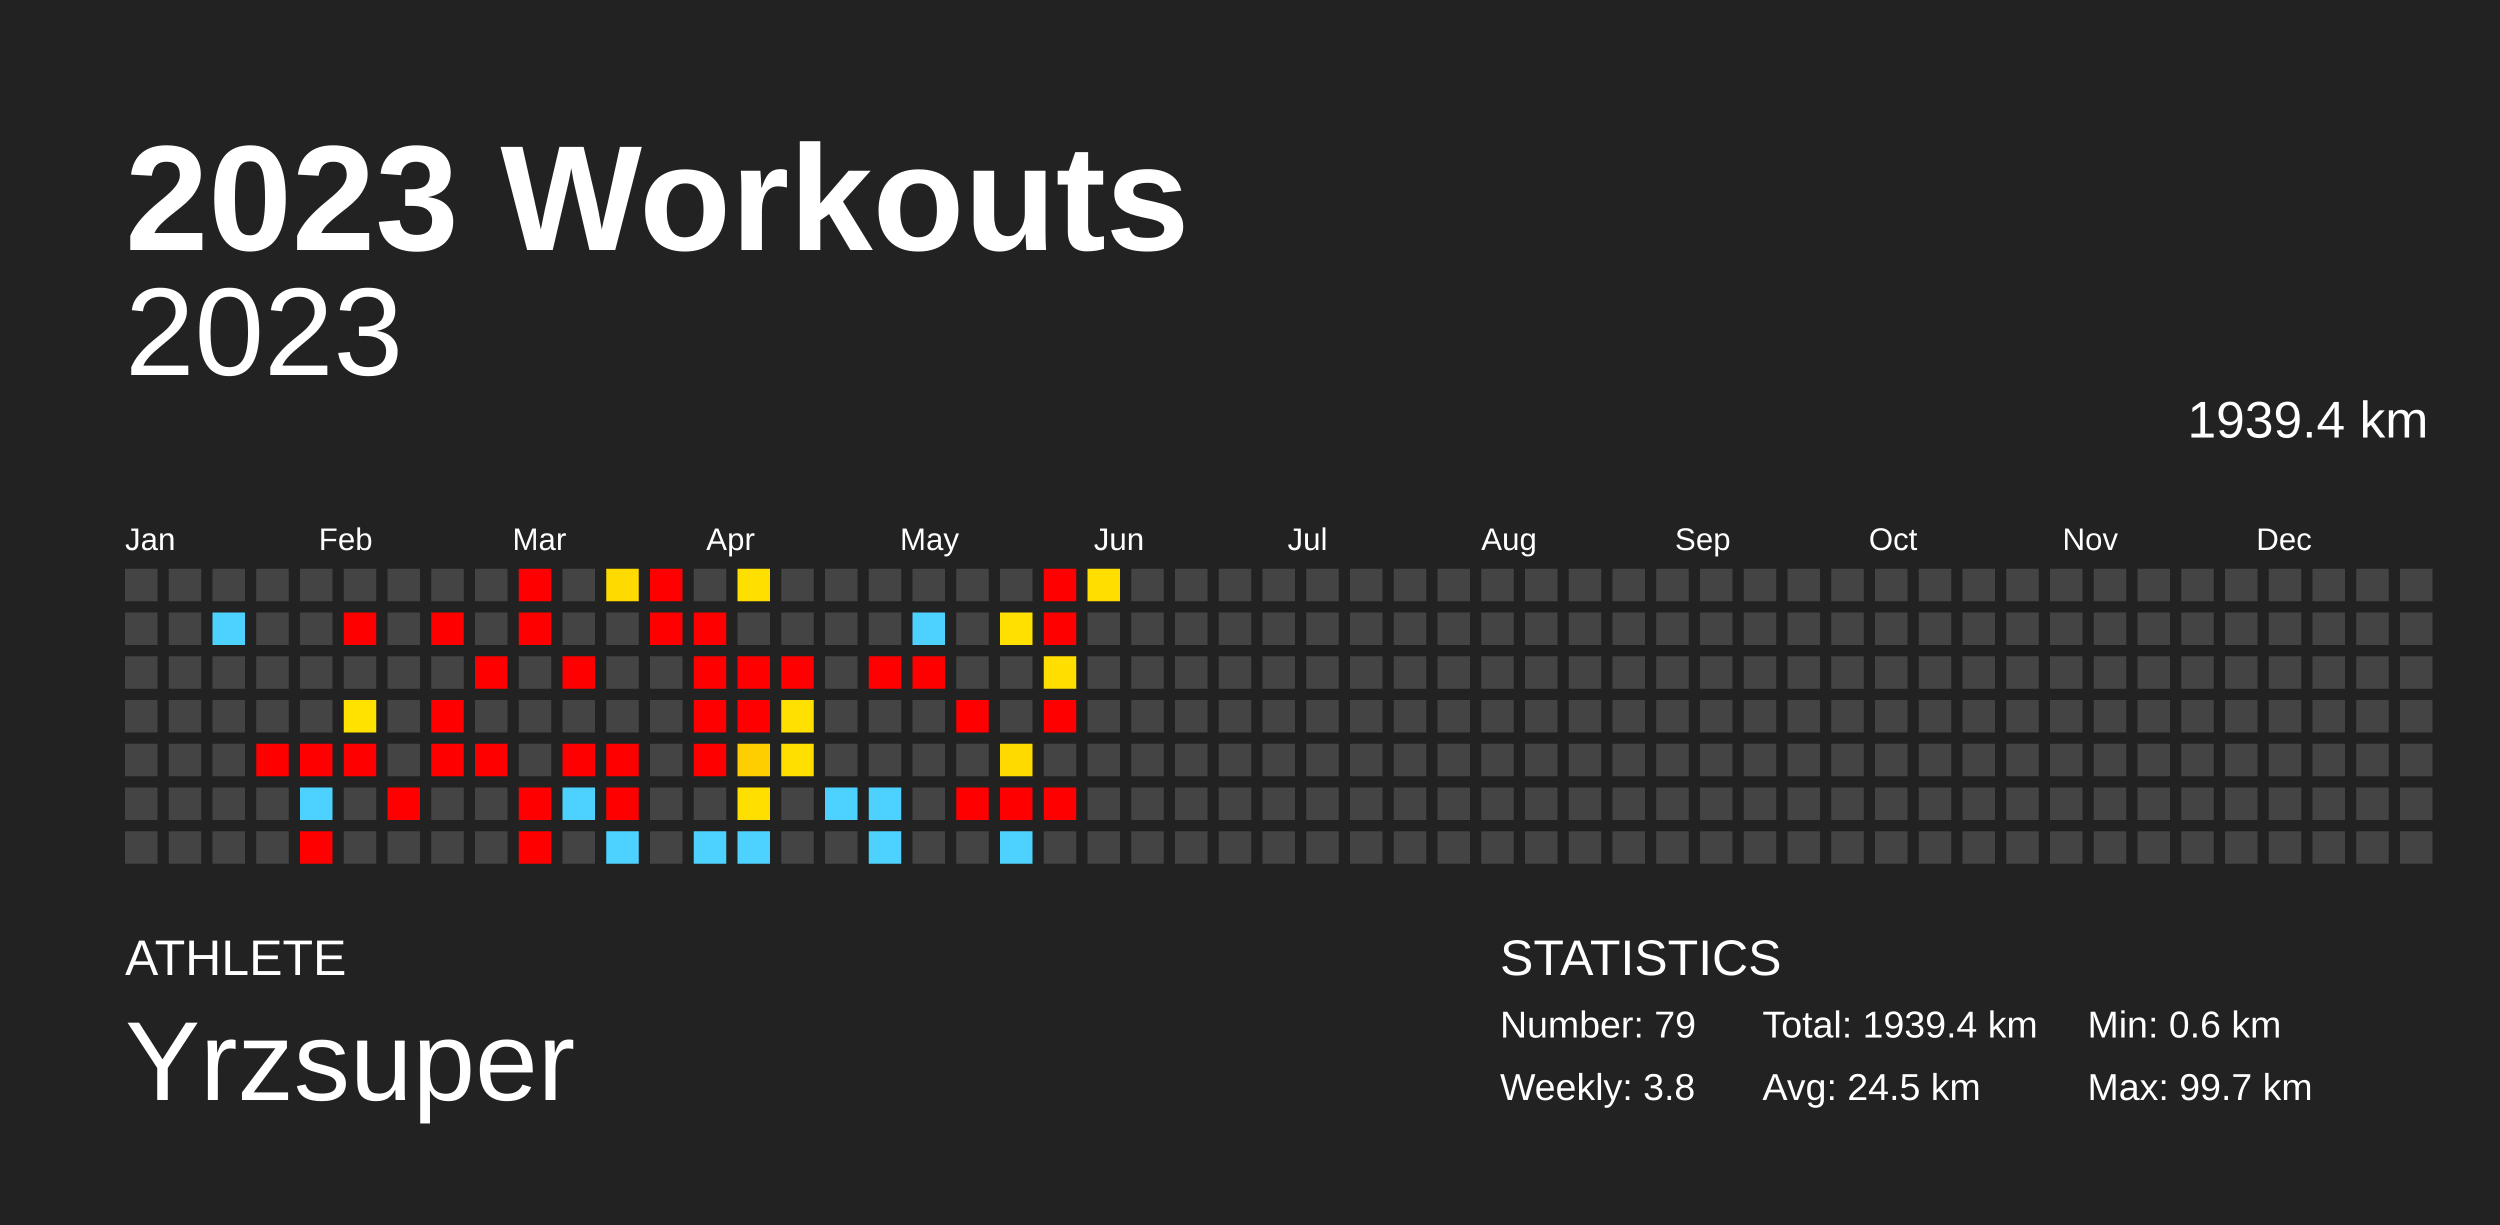
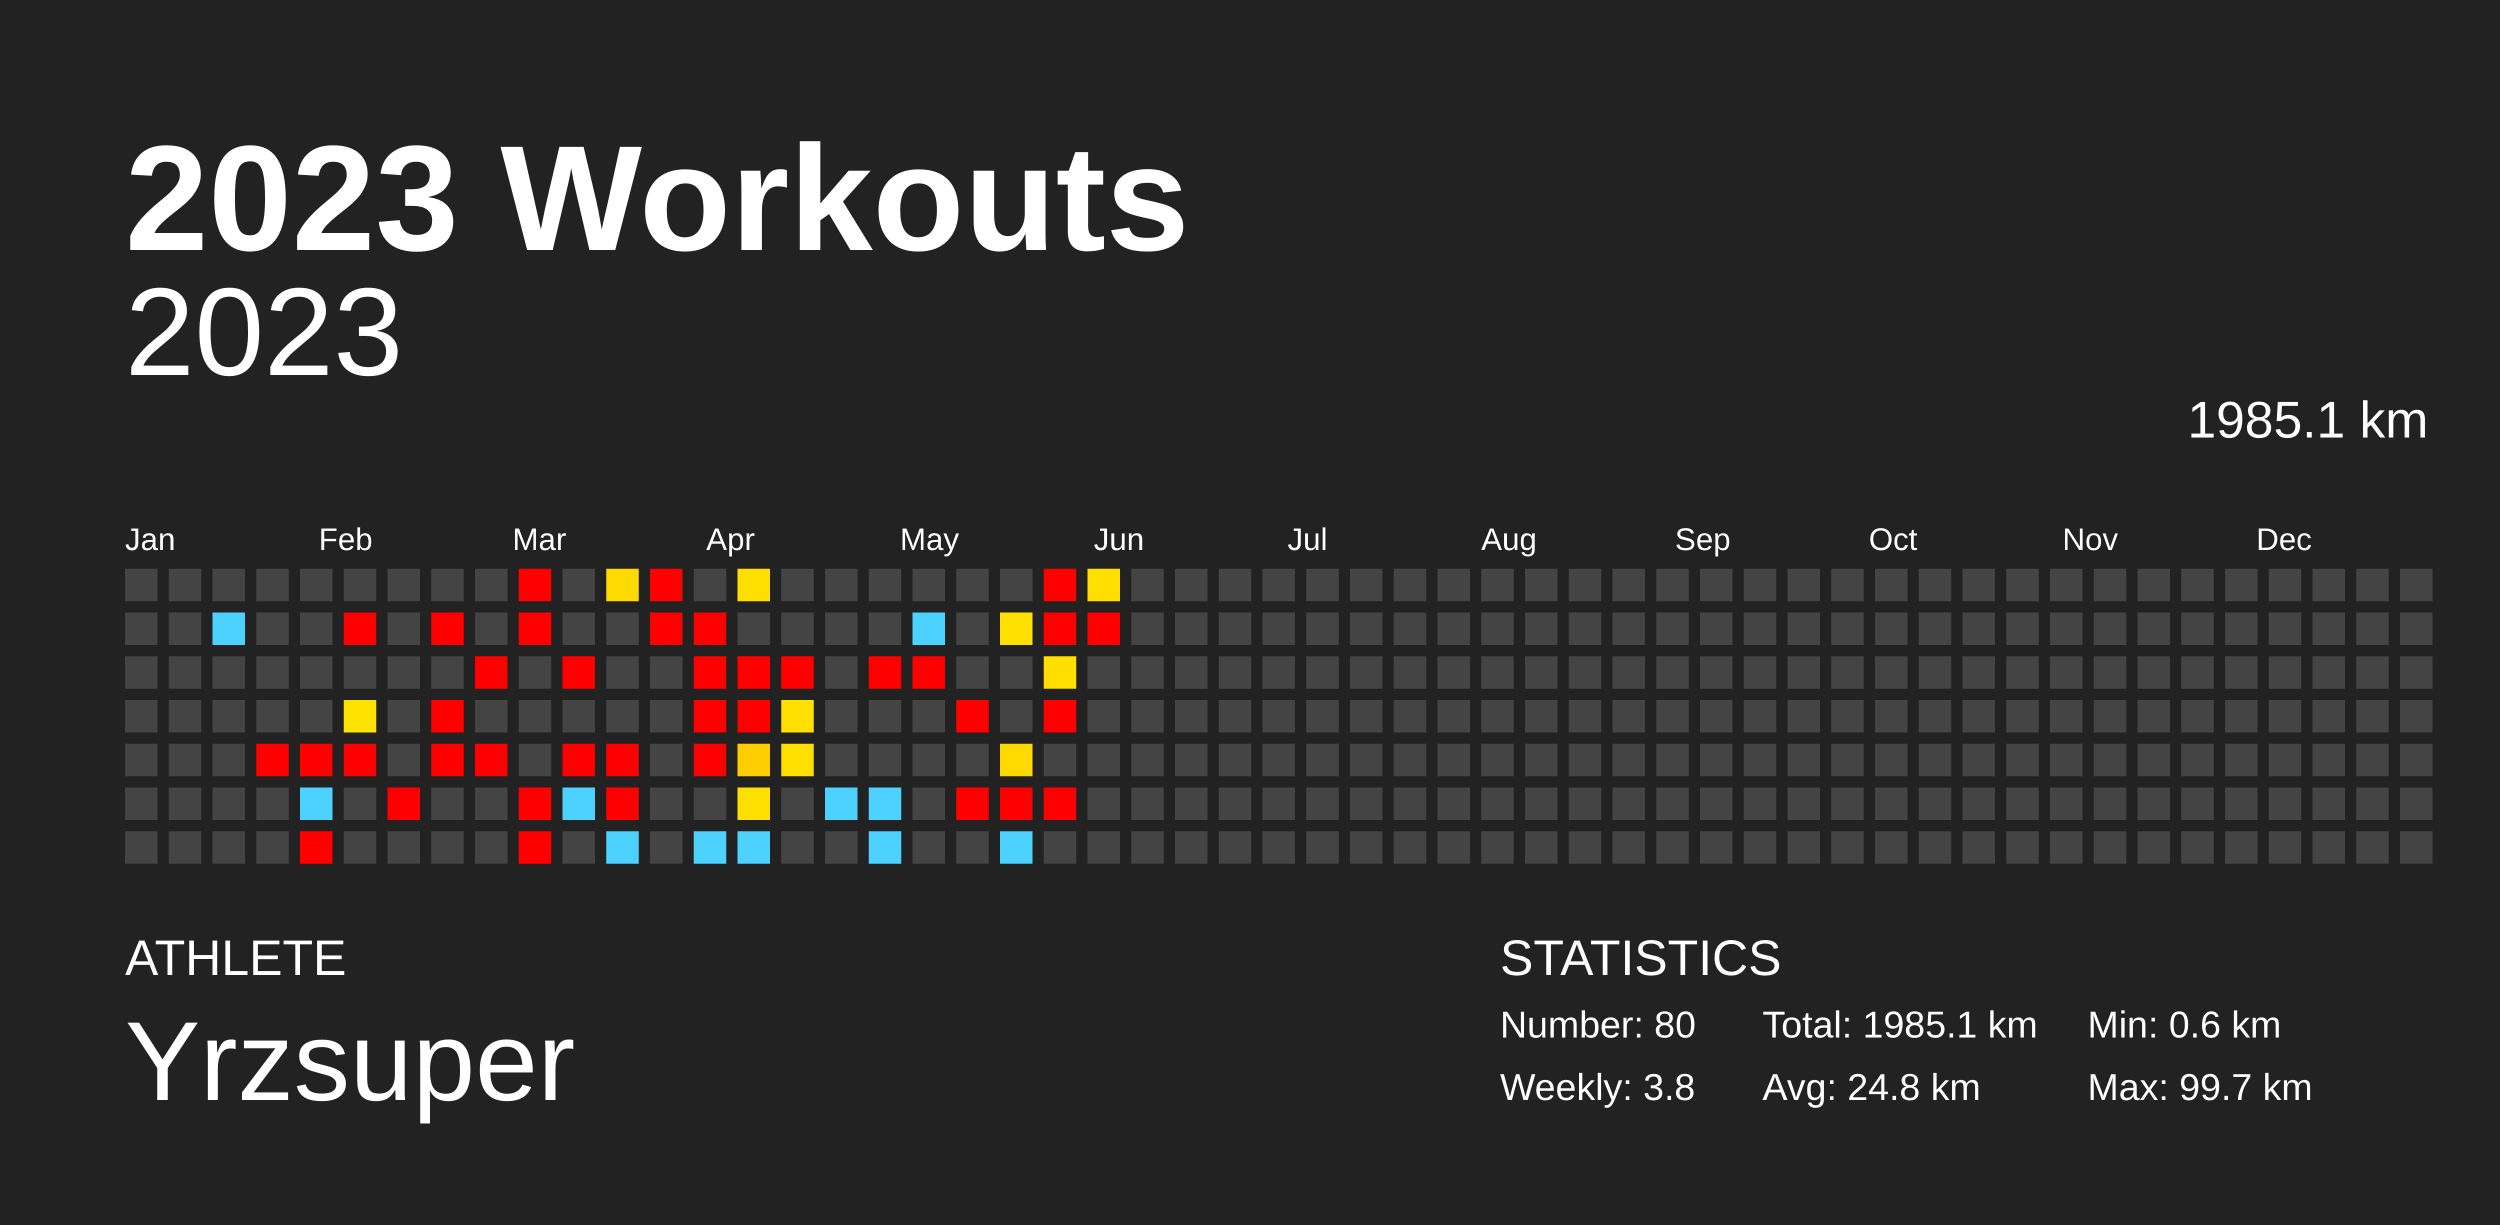
<svg xmlns="http://www.w3.org/2000/svg" baseProfile="full" height="98mm" version="1.1" viewBox="0,0,200,98" width="200mm">
  <defs />
  <rect fill="#222222" height="98" width="200" x="0" y="0" />
  <text fill="#FFFFFF" style="font-size:12px; font-family:Arial; font-weight:bold;" x="10" y="20">2023 Workouts</text>
  <text fill="#FFFFFF" style="font-size:4px; font-family:Arial" x="10" y="78">ATHLETE</text>
  <text fill="#FFFFFF" style="font-size:9px; font-family:Arial" x="10" y="88">Yrzsuper</text>
  <text fill="#FFFFFF" style="font-size:4px; font-family:Arial" x="120" y="78">STATISTICS</text>
-   <text fill="#FFFFFF" style="font-size:3px; font-family:Arial" x="120" y="83">Number: 79</text>
+   <text fill="#FFFFFF" style="font-size:3px; font-family:Arial" x="120" y="83">Number: 80</text>
  <text fill="#FFFFFF" style="font-size:3px; font-family:Arial" x="120" y="88">Weekly: 3.8</text>
-   <text fill="#FFFFFF" style="font-size:3px; font-family:Arial" x="141" y="83">Total: 1939.4 km</text>
-   <text fill="#FFFFFF" style="font-size:3px; font-family:Arial" x="141" y="88">Avg: 24.5 km</text>
+   <text fill="#FFFFFF" style="font-size:3px; font-family:Arial" x="141" y="83">Total: 1985.1 km</text>
+   <text fill="#FFFFFF" style="font-size:3px; font-family:Arial" x="141" y="88">Avg: 24.8 km</text>
  <text fill="#FFFFFF" style="font-size:3px; font-family:Arial" x="167" y="83">Min: 0.6 km</text>
  <text fill="#FFFFFF" style="font-size:3px; font-family:Arial" x="167" y="88">Max: 99.7 km</text>
  <text alignment-baseline="hanging" fill="#FFFFFF" style="font-size:10.0px; font-family:Arial;" x="10" y="30">2023</text>
-   <text alignment-baseline="hanging" fill="#FFFFFF" style="font-size:4.125px; font-family:Arial;" x="175" y="35">1939.4 km</text>
+   <text alignment-baseline="hanging" fill="#FFFFFF" style="font-size:4.125px; font-family:Arial;" x="175" y="35">1985.1 km</text>
  <text fill="#FFFFFF" style="font-size:2.5px; font-family:Arial" x="10.0" y="44">Jan</text>
  <text fill="#FFFFFF" style="font-size:2.5px; font-family:Arial" x="25.5" y="44">Feb</text>
  <text fill="#FFFFFF" style="font-size:2.5px; font-family:Arial" x="41.0" y="44">Mar</text>
  <text fill="#FFFFFF" style="font-size:2.5px; font-family:Arial" x="56.5" y="44">Apr</text>
  <text fill="#FFFFFF" style="font-size:2.5px; font-family:Arial" x="72.0" y="44">May</text>
  <text fill="#FFFFFF" style="font-size:2.5px; font-family:Arial" x="87.5" y="44">Jun</text>
  <text fill="#FFFFFF" style="font-size:2.5px; font-family:Arial" x="103.0" y="44">Jul</text>
  <text fill="#FFFFFF" style="font-size:2.5px; font-family:Arial" x="118.5" y="44">Aug</text>
  <text fill="#FFFFFF" style="font-size:2.5px; font-family:Arial" x="134.0" y="44">Sep</text>
  <text fill="#FFFFFF" style="font-size:2.5px; font-family:Arial" x="149.5" y="44">Oct</text>
  <text fill="#FFFFFF" style="font-size:2.5px; font-family:Arial" x="165.0" y="44">Nov</text>
  <text fill="#FFFFFF" style="font-size:2.5px; font-family:Arial" x="180.5" y="44">Dec</text>
  <rect fill="#444444" height="2.6" width="2.6" x="10.0" y="45.5" />
  <rect fill="#444444" height="2.6" width="2.6" x="10.0" y="49.0" />
  <rect fill="#444444" height="2.6" width="2.6" x="10.0" y="52.5" />
  <rect fill="#444444" height="2.6" width="2.6" x="10.0" y="56.0" />
  <rect fill="#444444" height="2.6" width="2.6" x="10.0" y="59.5" />
  <rect fill="#444444" height="2.6" width="2.6" x="10.0" y="63.0" />
  <rect fill="#444444" height="2.6" width="2.6" x="10.0" y="66.5" />
  <rect fill="#444444" height="2.6" width="2.6" x="13.5" y="45.5" />
  <rect fill="#444444" height="2.6" width="2.6" x="13.5" y="49.0" />
  <rect fill="#444444" height="2.6" width="2.6" x="13.5" y="52.5" />
  <rect fill="#444444" height="2.6" width="2.6" x="13.5" y="56.0" />
  <rect fill="#444444" height="2.6" width="2.6" x="13.5" y="59.5" />
  <rect fill="#444444" height="2.6" width="2.6" x="13.5" y="63.0" />
  <rect fill="#444444" height="2.6" width="2.6" x="13.5" y="66.5" />
  <rect fill="#444444" height="2.6" width="2.6" x="17.0" y="45.5" />
  <rect fill="#4dd2ff" height="2.6" width="2.6" x="17.0" y="49.0" />
  <rect fill="#444444" height="2.6" width="2.6" x="17.0" y="52.5" />
  <rect fill="#444444" height="2.6" width="2.6" x="17.0" y="56.0" />
  <rect fill="#444444" height="2.6" width="2.6" x="17.0" y="59.5" />
  <rect fill="#444444" height="2.6" width="2.6" x="17.0" y="63.0" />
  <rect fill="#444444" height="2.6" width="2.6" x="17.0" y="66.5" />
  <rect fill="#444444" height="2.6" width="2.6" x="20.5" y="45.5" />
  <rect fill="#444444" height="2.6" width="2.6" x="20.5" y="49.0" />
  <rect fill="#444444" height="2.6" width="2.6" x="20.5" y="52.5" />
  <rect fill="#444444" height="2.6" width="2.6" x="20.5" y="56.0" />
  <rect fill="red" height="2.6" width="2.6" x="20.5" y="59.5" />
  <rect fill="#444444" height="2.6" width="2.6" x="20.5" y="63.0" />
  <rect fill="#444444" height="2.6" width="2.6" x="20.5" y="66.5" />
  <rect fill="#444444" height="2.6" width="2.6" x="24.0" y="45.5" />
  <rect fill="#444444" height="2.6" width="2.6" x="24.0" y="49.0" />
  <rect fill="#444444" height="2.6" width="2.6" x="24.0" y="52.5" />
  <rect fill="#444444" height="2.6" width="2.6" x="24.0" y="56.0" />
  <rect fill="red" height="2.6" width="2.6" x="24.0" y="59.5" />
  <rect fill="#4dd2ff" height="2.6" width="2.6" x="24.0" y="63.0" />
  <rect fill="red" height="2.6" width="2.6" x="24.0" y="66.5" />
  <rect fill="#444444" height="2.6" width="2.6" x="27.5" y="45.5" />
  <rect fill="red" height="2.6" width="2.6" x="27.5" y="49.0" />
  <rect fill="#444444" height="2.6" width="2.6" x="27.5" y="52.5" />
  <rect fill="#ffe200" height="2.6" width="2.6" x="27.5" y="56.0" />
  <rect fill="red" height="2.6" width="2.6" x="27.5" y="59.5" />
  <rect fill="#444444" height="2.6" width="2.6" x="27.5" y="63.0" />
  <rect fill="#444444" height="2.6" width="2.6" x="27.5" y="66.5" />
  <rect fill="#444444" height="2.6" width="2.6" x="31.0" y="45.5" />
  <rect fill="#444444" height="2.6" width="2.6" x="31.0" y="49.0" />
  <rect fill="#444444" height="2.6" width="2.6" x="31.0" y="52.5" />
  <rect fill="#444444" height="2.6" width="2.6" x="31.0" y="56.0" />
  <rect fill="#444444" height="2.6" width="2.6" x="31.0" y="59.5" />
  <rect fill="red" height="2.6" width="2.6" x="31.0" y="63.0" />
  <rect fill="#444444" height="2.6" width="2.6" x="31.0" y="66.5" />
  <rect fill="#444444" height="2.6" width="2.6" x="34.5" y="45.5" />
  <rect fill="red" height="2.6" width="2.6" x="34.5" y="49.0" />
  <rect fill="#444444" height="2.6" width="2.6" x="34.5" y="52.5" />
  <rect fill="red" height="2.6" width="2.6" x="34.5" y="56.0" />
  <rect fill="red" height="2.6" width="2.6" x="34.5" y="59.5" />
  <rect fill="#444444" height="2.6" width="2.6" x="34.5" y="63.0" />
  <rect fill="#444444" height="2.6" width="2.6" x="34.5" y="66.5" />
  <rect fill="#444444" height="2.6" width="2.6" x="38.0" y="45.5" />
  <rect fill="#444444" height="2.6" width="2.6" x="38.0" y="49.0" />
  <rect fill="red" height="2.6" width="2.6" x="38.0" y="52.5" />
  <rect fill="#444444" height="2.6" width="2.6" x="38.0" y="56.0" />
  <rect fill="red" height="2.6" width="2.6" x="38.0" y="59.5" />
  <rect fill="#444444" height="2.6" width="2.6" x="38.0" y="63.0" />
  <rect fill="#444444" height="2.6" width="2.6" x="38.0" y="66.5" />
  <rect fill="red" height="2.6" width="2.6" x="41.5" y="45.5" />
  <rect fill="red" height="2.6" width="2.6" x="41.5" y="49.0" />
  <rect fill="#444444" height="2.6" width="2.6" x="41.5" y="52.5" />
  <rect fill="#444444" height="2.6" width="2.6" x="41.5" y="56.0" />
  <rect fill="#444444" height="2.6" width="2.6" x="41.5" y="59.5" />
  <rect fill="red" height="2.6" width="2.6" x="41.5" y="63.0" />
  <rect fill="red" height="2.6" width="2.6" x="41.5" y="66.5" />
  <rect fill="#444444" height="2.6" width="2.6" x="45.0" y="45.5" />
  <rect fill="#444444" height="2.6" width="2.6" x="45.0" y="49.0" />
  <rect fill="red" height="2.6" width="2.6" x="45.0" y="52.5" />
  <rect fill="#444444" height="2.6" width="2.6" x="45.0" y="56.0" />
  <rect fill="red" height="2.6" width="2.6" x="45.0" y="59.5" />
  <rect fill="#4dd2ff" height="2.6" width="2.6" x="45.0" y="63.0" />
  <rect fill="#444444" height="2.6" width="2.6" x="45.0" y="66.5" />
  <rect fill="#ffda00" height="2.6" width="2.6" x="48.5" y="45.5" />
  <rect fill="#444444" height="2.6" width="2.6" x="48.5" y="49.0" />
  <rect fill="#444444" height="2.6" width="2.6" x="48.5" y="52.5" />
  <rect fill="#444444" height="2.6" width="2.6" x="48.5" y="56.0" />
  <rect fill="red" height="2.6" width="2.6" x="48.5" y="59.5" />
  <rect fill="red" height="2.6" width="2.6" x="48.5" y="63.0" />
  <rect fill="#4dd2ff" height="2.6" width="2.6" x="48.5" y="66.5" />
  <rect fill="red" height="2.6" width="2.6" x="52.0" y="45.5" />
  <rect fill="red" height="2.6" width="2.6" x="52.0" y="49.0" />
  <rect fill="#444444" height="2.6" width="2.6" x="52.0" y="52.5" />
  <rect fill="#444444" height="2.6" width="2.6" x="52.0" y="56.0" />
  <rect fill="#444444" height="2.6" width="2.6" x="52.0" y="59.5" />
  <rect fill="#444444" height="2.6" width="2.6" x="52.0" y="63.0" />
  <rect fill="#444444" height="2.6" width="2.6" x="52.0" y="66.5" />
  <rect fill="#444444" height="2.6" width="2.6" x="55.5" y="45.5" />
  <rect fill="red" height="2.6" width="2.6" x="55.5" y="49.0" />
  <rect fill="red" height="2.6" width="2.6" x="55.5" y="52.5" />
  <rect fill="red" height="2.6" width="2.6" x="55.5" y="56.0" />
  <rect fill="red" height="2.6" width="2.6" x="55.5" y="59.5" />
  <rect fill="#444444" height="2.6" width="2.6" x="55.5" y="63.0" />
  <rect fill="#4dd2ff" height="2.6" width="2.6" x="55.5" y="66.5" />
  <rect fill="#ffdf00" height="2.6" width="2.6" x="59.0" y="45.5" />
  <rect fill="#444444" height="2.6" width="2.6" x="59.0" y="49.0" />
  <rect fill="red" height="2.6" width="2.6" x="59.0" y="52.5" />
  <rect fill="red" height="2.6" width="2.6" x="59.0" y="56.0" />
  <rect fill="#ffce00" height="2.6" width="2.6" x="59.0" y="59.5" />
  <rect fill="#ffdf00" height="2.6" width="2.6" x="59.0" y="63.0" />
  <rect fill="#4dd2ff" height="2.6" width="2.6" x="59.0" y="66.5" />
  <rect fill="#444444" height="2.6" width="2.6" x="62.5" y="45.5" />
  <rect fill="#444444" height="2.6" width="2.6" x="62.5" y="49.0" />
  <rect fill="red" height="2.6" width="2.6" x="62.5" y="52.5" />
  <rect fill="#ffe000" height="2.6" width="2.6" x="62.5" y="56.0" />
  <rect fill="#ffdf00" height="2.6" width="2.6" x="62.5" y="59.5" />
  <rect fill="#444444" height="2.6" width="2.6" x="62.5" y="63.0" />
  <rect fill="#444444" height="2.6" width="2.6" x="62.5" y="66.5" />
  <rect fill="#444444" height="2.6" width="2.6" x="66.0" y="45.5" />
  <rect fill="#444444" height="2.6" width="2.6" x="66.0" y="49.0" />
  <rect fill="#444444" height="2.6" width="2.6" x="66.0" y="52.5" />
  <rect fill="#444444" height="2.6" width="2.6" x="66.0" y="56.0" />
  <rect fill="#444444" height="2.6" width="2.6" x="66.0" y="59.5" />
  <rect fill="#4dd2ff" height="2.6" width="2.6" x="66.0" y="63.0" />
  <rect fill="#444444" height="2.6" width="2.6" x="66.0" y="66.5" />
  <rect fill="#444444" height="2.6" width="2.6" x="69.5" y="45.5" />
  <rect fill="#444444" height="2.6" width="2.6" x="69.5" y="49.0" />
  <rect fill="red" height="2.6" width="2.6" x="69.5" y="52.5" />
  <rect fill="#444444" height="2.6" width="2.6" x="69.5" y="56.0" />
  <rect fill="#444444" height="2.6" width="2.6" x="69.5" y="59.5" />
  <rect fill="#4dd2ff" height="2.6" width="2.6" x="69.5" y="63.0" />
  <rect fill="#4dd2ff" height="2.6" width="2.6" x="69.5" y="66.5" />
  <rect fill="#444444" height="2.6" width="2.6" x="73.0" y="45.5" />
  <rect fill="#4dd2ff" height="2.6" width="2.6" x="73.0" y="49.0" />
  <rect fill="red" height="2.6" width="2.6" x="73.0" y="52.5" />
  <rect fill="#444444" height="2.6" width="2.6" x="73.0" y="56.0" />
  <rect fill="#444444" height="2.6" width="2.6" x="73.0" y="59.5" />
  <rect fill="#444444" height="2.6" width="2.6" x="73.0" y="63.0" />
  <rect fill="#444444" height="2.6" width="2.6" x="73.0" y="66.5" />
  <rect fill="#444444" height="2.6" width="2.6" x="76.5" y="45.5" />
  <rect fill="#444444" height="2.6" width="2.6" x="76.5" y="49.0" />
  <rect fill="#444444" height="2.6" width="2.6" x="76.5" y="52.5" />
  <rect fill="red" height="2.6" width="2.6" x="76.5" y="56.0" />
  <rect fill="#444444" height="2.6" width="2.6" x="76.5" y="59.5" />
  <rect fill="red" height="2.6" width="2.6" x="76.5" y="63.0" />
  <rect fill="#444444" height="2.6" width="2.6" x="76.5" y="66.5" />
  <rect fill="#444444" height="2.6" width="2.6" x="80.0" y="45.5" />
  <rect fill="#ffe000" height="2.6" width="2.6" x="80.0" y="49.0" />
  <rect fill="#444444" height="2.6" width="2.6" x="80.0" y="52.5" />
  <rect fill="#444444" height="2.6" width="2.6" x="80.0" y="56.0" />
  <rect fill="#ffda00" height="2.6" width="2.6" x="80.0" y="59.5" />
  <rect fill="red" height="2.6" width="2.6" x="80.0" y="63.0" />
  <rect fill="#4dd2ff" height="2.6" width="2.6" x="80.0" y="66.5" />
  <rect fill="red" height="2.6" width="2.6" x="83.5" y="45.5" />
  <rect fill="red" height="2.6" width="2.6" x="83.5" y="49.0" />
  <rect fill="#ffde00" height="2.6" width="2.6" x="83.5" y="52.5" />
  <rect fill="red" height="2.6" width="2.6" x="83.5" y="56.0" />
  <rect fill="#444444" height="2.6" width="2.6" x="83.5" y="59.5" />
  <rect fill="red" height="2.6" width="2.6" x="83.5" y="63.0" />
  <rect fill="#444444" height="2.6" width="2.6" x="83.5" y="66.5" />
  <rect fill="#ffde00" height="2.6" width="2.6" x="87.0" y="45.5" />
-   <rect fill="#444444" height="2.6" width="2.6" x="87.0" y="49.0" />
+   <rect fill="red" height="2.6" width="2.6" x="87.0" y="49.0" />
  <rect fill="#444444" height="2.6" width="2.6" x="87.0" y="52.5" />
  <rect fill="#444444" height="2.6" width="2.6" x="87.0" y="56.0" />
  <rect fill="#444444" height="2.6" width="2.6" x="87.0" y="59.5" />
  <rect fill="#444444" height="2.6" width="2.6" x="87.0" y="63.0" />
  <rect fill="#444444" height="2.6" width="2.6" x="87.0" y="66.5" />
  <rect fill="#444444" height="2.6" width="2.6" x="90.5" y="45.5" />
  <rect fill="#444444" height="2.6" width="2.6" x="90.5" y="49.0" />
  <rect fill="#444444" height="2.6" width="2.6" x="90.5" y="52.5" />
  <rect fill="#444444" height="2.6" width="2.6" x="90.5" y="56.0" />
  <rect fill="#444444" height="2.6" width="2.6" x="90.5" y="59.5" />
  <rect fill="#444444" height="2.6" width="2.6" x="90.5" y="63.0" />
  <rect fill="#444444" height="2.6" width="2.6" x="90.5" y="66.5" />
  <rect fill="#444444" height="2.6" width="2.6" x="94.0" y="45.5" />
  <rect fill="#444444" height="2.6" width="2.6" x="94.0" y="49.0" />
  <rect fill="#444444" height="2.6" width="2.6" x="94.0" y="52.5" />
  <rect fill="#444444" height="2.6" width="2.6" x="94.0" y="56.0" />
  <rect fill="#444444" height="2.6" width="2.6" x="94.0" y="59.5" />
  <rect fill="#444444" height="2.6" width="2.6" x="94.0" y="63.0" />
  <rect fill="#444444" height="2.6" width="2.6" x="94.0" y="66.5" />
  <rect fill="#444444" height="2.6" width="2.6" x="97.5" y="45.5" />
  <rect fill="#444444" height="2.6" width="2.6" x="97.5" y="49.0" />
  <rect fill="#444444" height="2.6" width="2.6" x="97.5" y="52.5" />
  <rect fill="#444444" height="2.6" width="2.6" x="97.5" y="56.0" />
  <rect fill="#444444" height="2.6" width="2.6" x="97.5" y="59.5" />
  <rect fill="#444444" height="2.6" width="2.6" x="97.5" y="63.0" />
  <rect fill="#444444" height="2.6" width="2.6" x="97.5" y="66.5" />
  <rect fill="#444444" height="2.6" width="2.6" x="101.0" y="45.5" />
  <rect fill="#444444" height="2.6" width="2.6" x="101.0" y="49.0" />
  <rect fill="#444444" height="2.6" width="2.6" x="101.0" y="52.5" />
  <rect fill="#444444" height="2.6" width="2.6" x="101.0" y="56.0" />
  <rect fill="#444444" height="2.6" width="2.6" x="101.0" y="59.5" />
  <rect fill="#444444" height="2.6" width="2.6" x="101.0" y="63.0" />
  <rect fill="#444444" height="2.6" width="2.6" x="101.0" y="66.5" />
  <rect fill="#444444" height="2.6" width="2.6" x="104.5" y="45.5" />
  <rect fill="#444444" height="2.6" width="2.6" x="104.5" y="49.0" />
  <rect fill="#444444" height="2.6" width="2.6" x="104.5" y="52.5" />
  <rect fill="#444444" height="2.6" width="2.6" x="104.5" y="56.0" />
  <rect fill="#444444" height="2.6" width="2.6" x="104.5" y="59.5" />
  <rect fill="#444444" height="2.6" width="2.6" x="104.5" y="63.0" />
  <rect fill="#444444" height="2.6" width="2.6" x="104.5" y="66.5" />
  <rect fill="#444444" height="2.6" width="2.6" x="108.0" y="45.5" />
  <rect fill="#444444" height="2.6" width="2.6" x="108.0" y="49.0" />
  <rect fill="#444444" height="2.6" width="2.6" x="108.0" y="52.5" />
  <rect fill="#444444" height="2.6" width="2.6" x="108.0" y="56.0" />
  <rect fill="#444444" height="2.6" width="2.6" x="108.0" y="59.5" />
  <rect fill="#444444" height="2.6" width="2.6" x="108.0" y="63.0" />
  <rect fill="#444444" height="2.6" width="2.6" x="108.0" y="66.5" />
  <rect fill="#444444" height="2.6" width="2.6" x="111.5" y="45.5" />
  <rect fill="#444444" height="2.6" width="2.6" x="111.5" y="49.0" />
  <rect fill="#444444" height="2.6" width="2.6" x="111.5" y="52.5" />
  <rect fill="#444444" height="2.6" width="2.6" x="111.5" y="56.0" />
  <rect fill="#444444" height="2.6" width="2.6" x="111.5" y="59.5" />
  <rect fill="#444444" height="2.6" width="2.6" x="111.5" y="63.0" />
  <rect fill="#444444" height="2.6" width="2.6" x="111.5" y="66.5" />
  <rect fill="#444444" height="2.6" width="2.6" x="115.0" y="45.5" />
  <rect fill="#444444" height="2.6" width="2.6" x="115.0" y="49.0" />
  <rect fill="#444444" height="2.6" width="2.6" x="115.0" y="52.5" />
  <rect fill="#444444" height="2.6" width="2.6" x="115.0" y="56.0" />
  <rect fill="#444444" height="2.6" width="2.6" x="115.0" y="59.5" />
  <rect fill="#444444" height="2.6" width="2.6" x="115.0" y="63.0" />
  <rect fill="#444444" height="2.6" width="2.6" x="115.0" y="66.5" />
  <rect fill="#444444" height="2.6" width="2.6" x="118.5" y="45.5" />
  <rect fill="#444444" height="2.6" width="2.6" x="118.5" y="49.0" />
  <rect fill="#444444" height="2.6" width="2.6" x="118.5" y="52.5" />
  <rect fill="#444444" height="2.6" width="2.6" x="118.5" y="56.0" />
  <rect fill="#444444" height="2.6" width="2.6" x="118.5" y="59.5" />
  <rect fill="#444444" height="2.6" width="2.6" x="118.5" y="63.0" />
  <rect fill="#444444" height="2.6" width="2.6" x="118.5" y="66.5" />
  <rect fill="#444444" height="2.6" width="2.6" x="122.0" y="45.5" />
  <rect fill="#444444" height="2.6" width="2.6" x="122.0" y="49.0" />
  <rect fill="#444444" height="2.6" width="2.6" x="122.0" y="52.5" />
  <rect fill="#444444" height="2.6" width="2.6" x="122.0" y="56.0" />
  <rect fill="#444444" height="2.6" width="2.6" x="122.0" y="59.5" />
  <rect fill="#444444" height="2.6" width="2.6" x="122.0" y="63.0" />
  <rect fill="#444444" height="2.6" width="2.6" x="122.0" y="66.5" />
  <rect fill="#444444" height="2.6" width="2.6" x="125.5" y="45.5" />
  <rect fill="#444444" height="2.6" width="2.6" x="125.5" y="49.0" />
  <rect fill="#444444" height="2.6" width="2.6" x="125.5" y="52.5" />
  <rect fill="#444444" height="2.6" width="2.6" x="125.5" y="56.0" />
  <rect fill="#444444" height="2.6" width="2.6" x="125.5" y="59.5" />
  <rect fill="#444444" height="2.6" width="2.6" x="125.5" y="63.0" />
  <rect fill="#444444" height="2.6" width="2.6" x="125.5" y="66.5" />
  <rect fill="#444444" height="2.6" width="2.6" x="129.0" y="45.5" />
  <rect fill="#444444" height="2.6" width="2.6" x="129.0" y="49.0" />
  <rect fill="#444444" height="2.6" width="2.6" x="129.0" y="52.5" />
  <rect fill="#444444" height="2.6" width="2.6" x="129.0" y="56.0" />
  <rect fill="#444444" height="2.6" width="2.6" x="129.0" y="59.5" />
  <rect fill="#444444" height="2.6" width="2.6" x="129.0" y="63.0" />
  <rect fill="#444444" height="2.6" width="2.6" x="129.0" y="66.5" />
  <rect fill="#444444" height="2.6" width="2.6" x="132.5" y="45.5" />
  <rect fill="#444444" height="2.6" width="2.6" x="132.5" y="49.0" />
  <rect fill="#444444" height="2.6" width="2.6" x="132.5" y="52.5" />
  <rect fill="#444444" height="2.6" width="2.6" x="132.5" y="56.0" />
  <rect fill="#444444" height="2.6" width="2.6" x="132.5" y="59.5" />
  <rect fill="#444444" height="2.6" width="2.6" x="132.5" y="63.0" />
  <rect fill="#444444" height="2.6" width="2.6" x="132.5" y="66.5" />
  <rect fill="#444444" height="2.6" width="2.6" x="136.0" y="45.5" />
  <rect fill="#444444" height="2.6" width="2.6" x="136.0" y="49.0" />
  <rect fill="#444444" height="2.6" width="2.6" x="136.0" y="52.5" />
  <rect fill="#444444" height="2.6" width="2.6" x="136.0" y="56.0" />
  <rect fill="#444444" height="2.6" width="2.6" x="136.0" y="59.5" />
  <rect fill="#444444" height="2.6" width="2.6" x="136.0" y="63.0" />
  <rect fill="#444444" height="2.6" width="2.6" x="136.0" y="66.5" />
  <rect fill="#444444" height="2.6" width="2.6" x="139.5" y="45.5" />
  <rect fill="#444444" height="2.6" width="2.6" x="139.5" y="49.0" />
  <rect fill="#444444" height="2.6" width="2.6" x="139.5" y="52.5" />
  <rect fill="#444444" height="2.6" width="2.6" x="139.5" y="56.0" />
  <rect fill="#444444" height="2.6" width="2.6" x="139.5" y="59.5" />
  <rect fill="#444444" height="2.6" width="2.6" x="139.5" y="63.0" />
  <rect fill="#444444" height="2.6" width="2.6" x="139.5" y="66.5" />
  <rect fill="#444444" height="2.6" width="2.6" x="143.0" y="45.5" />
  <rect fill="#444444" height="2.6" width="2.6" x="143.0" y="49.0" />
  <rect fill="#444444" height="2.6" width="2.6" x="143.0" y="52.5" />
  <rect fill="#444444" height="2.6" width="2.6" x="143.0" y="56.0" />
  <rect fill="#444444" height="2.6" width="2.6" x="143.0" y="59.5" />
  <rect fill="#444444" height="2.6" width="2.6" x="143.0" y="63.0" />
  <rect fill="#444444" height="2.6" width="2.6" x="143.0" y="66.5" />
  <rect fill="#444444" height="2.6" width="2.6" x="146.5" y="45.5" />
  <rect fill="#444444" height="2.6" width="2.6" x="146.5" y="49.0" />
  <rect fill="#444444" height="2.6" width="2.6" x="146.5" y="52.5" />
  <rect fill="#444444" height="2.6" width="2.6" x="146.5" y="56.0" />
  <rect fill="#444444" height="2.6" width="2.6" x="146.5" y="59.5" />
  <rect fill="#444444" height="2.6" width="2.6" x="146.5" y="63.0" />
  <rect fill="#444444" height="2.6" width="2.6" x="146.5" y="66.5" />
  <rect fill="#444444" height="2.6" width="2.6" x="150.0" y="45.5" />
  <rect fill="#444444" height="2.6" width="2.6" x="150.0" y="49.0" />
  <rect fill="#444444" height="2.6" width="2.6" x="150.0" y="52.5" />
  <rect fill="#444444" height="2.6" width="2.6" x="150.0" y="56.0" />
  <rect fill="#444444" height="2.6" width="2.6" x="150.0" y="59.5" />
  <rect fill="#444444" height="2.6" width="2.6" x="150.0" y="63.0" />
  <rect fill="#444444" height="2.6" width="2.6" x="150.0" y="66.5" />
  <rect fill="#444444" height="2.6" width="2.6" x="153.5" y="45.5" />
  <rect fill="#444444" height="2.6" width="2.6" x="153.5" y="49.0" />
  <rect fill="#444444" height="2.6" width="2.6" x="153.5" y="52.5" />
  <rect fill="#444444" height="2.6" width="2.6" x="153.5" y="56.0" />
  <rect fill="#444444" height="2.6" width="2.6" x="153.5" y="59.5" />
  <rect fill="#444444" height="2.6" width="2.6" x="153.5" y="63.0" />
  <rect fill="#444444" height="2.6" width="2.6" x="153.5" y="66.5" />
  <rect fill="#444444" height="2.6" width="2.6" x="157.0" y="45.5" />
  <rect fill="#444444" height="2.6" width="2.6" x="157.0" y="49.0" />
  <rect fill="#444444" height="2.6" width="2.6" x="157.0" y="52.5" />
  <rect fill="#444444" height="2.6" width="2.6" x="157.0" y="56.0" />
  <rect fill="#444444" height="2.6" width="2.6" x="157.0" y="59.5" />
  <rect fill="#444444" height="2.6" width="2.6" x="157.0" y="63.0" />
  <rect fill="#444444" height="2.6" width="2.6" x="157.0" y="66.5" />
  <rect fill="#444444" height="2.6" width="2.6" x="160.5" y="45.5" />
  <rect fill="#444444" height="2.6" width="2.6" x="160.5" y="49.0" />
  <rect fill="#444444" height="2.6" width="2.6" x="160.5" y="52.5" />
  <rect fill="#444444" height="2.6" width="2.6" x="160.5" y="56.0" />
  <rect fill="#444444" height="2.6" width="2.6" x="160.5" y="59.5" />
  <rect fill="#444444" height="2.6" width="2.6" x="160.5" y="63.0" />
  <rect fill="#444444" height="2.6" width="2.6" x="160.5" y="66.5" />
  <rect fill="#444444" height="2.6" width="2.6" x="164.0" y="45.5" />
  <rect fill="#444444" height="2.6" width="2.6" x="164.0" y="49.0" />
  <rect fill="#444444" height="2.6" width="2.6" x="164.0" y="52.5" />
  <rect fill="#444444" height="2.6" width="2.6" x="164.0" y="56.0" />
  <rect fill="#444444" height="2.6" width="2.6" x="164.0" y="59.5" />
  <rect fill="#444444" height="2.6" width="2.6" x="164.0" y="63.0" />
  <rect fill="#444444" height="2.6" width="2.6" x="164.0" y="66.5" />
  <rect fill="#444444" height="2.6" width="2.6" x="167.5" y="45.5" />
  <rect fill="#444444" height="2.6" width="2.6" x="167.5" y="49.0" />
  <rect fill="#444444" height="2.6" width="2.6" x="167.5" y="52.5" />
  <rect fill="#444444" height="2.6" width="2.6" x="167.5" y="56.0" />
  <rect fill="#444444" height="2.6" width="2.6" x="167.5" y="59.5" />
  <rect fill="#444444" height="2.6" width="2.6" x="167.5" y="63.0" />
  <rect fill="#444444" height="2.6" width="2.6" x="167.5" y="66.5" />
  <rect fill="#444444" height="2.6" width="2.6" x="171.0" y="45.5" />
  <rect fill="#444444" height="2.6" width="2.6" x="171.0" y="49.0" />
  <rect fill="#444444" height="2.6" width="2.6" x="171.0" y="52.5" />
  <rect fill="#444444" height="2.6" width="2.6" x="171.0" y="56.0" />
  <rect fill="#444444" height="2.6" width="2.6" x="171.0" y="59.5" />
  <rect fill="#444444" height="2.6" width="2.6" x="171.0" y="63.0" />
  <rect fill="#444444" height="2.6" width="2.6" x="171.0" y="66.5" />
  <rect fill="#444444" height="2.6" width="2.6" x="174.5" y="45.5" />
  <rect fill="#444444" height="2.6" width="2.6" x="174.5" y="49.0" />
  <rect fill="#444444" height="2.6" width="2.6" x="174.5" y="52.5" />
  <rect fill="#444444" height="2.6" width="2.6" x="174.5" y="56.0" />
  <rect fill="#444444" height="2.6" width="2.6" x="174.5" y="59.5" />
  <rect fill="#444444" height="2.6" width="2.6" x="174.5" y="63.0" />
  <rect fill="#444444" height="2.6" width="2.6" x="174.5" y="66.5" />
  <rect fill="#444444" height="2.6" width="2.6" x="178.0" y="45.5" />
  <rect fill="#444444" height="2.6" width="2.6" x="178.0" y="49.0" />
  <rect fill="#444444" height="2.6" width="2.6" x="178.0" y="52.5" />
  <rect fill="#444444" height="2.6" width="2.6" x="178.0" y="56.0" />
  <rect fill="#444444" height="2.6" width="2.6" x="178.0" y="59.5" />
  <rect fill="#444444" height="2.6" width="2.6" x="178.0" y="63.0" />
  <rect fill="#444444" height="2.6" width="2.6" x="178.0" y="66.5" />
  <rect fill="#444444" height="2.6" width="2.6" x="181.5" y="45.5" />
  <rect fill="#444444" height="2.6" width="2.6" x="181.5" y="49.0" />
  <rect fill="#444444" height="2.6" width="2.6" x="181.5" y="52.5" />
  <rect fill="#444444" height="2.6" width="2.6" x="181.5" y="56.0" />
  <rect fill="#444444" height="2.6" width="2.6" x="181.5" y="59.5" />
  <rect fill="#444444" height="2.6" width="2.6" x="181.5" y="63.0" />
  <rect fill="#444444" height="2.6" width="2.6" x="181.5" y="66.5" />
  <rect fill="#444444" height="2.6" width="2.6" x="185.0" y="45.5" />
  <rect fill="#444444" height="2.6" width="2.6" x="185.0" y="49.0" />
  <rect fill="#444444" height="2.6" width="2.6" x="185.0" y="52.5" />
  <rect fill="#444444" height="2.6" width="2.6" x="185.0" y="56.0" />
  <rect fill="#444444" height="2.6" width="2.6" x="185.0" y="59.5" />
  <rect fill="#444444" height="2.6" width="2.6" x="185.0" y="63.0" />
  <rect fill="#444444" height="2.6" width="2.6" x="185.0" y="66.5" />
  <rect fill="#444444" height="2.6" width="2.6" x="188.5" y="45.5" />
  <rect fill="#444444" height="2.6" width="2.6" x="188.5" y="49.0" />
  <rect fill="#444444" height="2.6" width="2.6" x="188.5" y="52.5" />
  <rect fill="#444444" height="2.6" width="2.6" x="188.5" y="56.0" />
  <rect fill="#444444" height="2.6" width="2.6" x="188.5" y="59.5" />
  <rect fill="#444444" height="2.6" width="2.6" x="188.5" y="63.0" />
  <rect fill="#444444" height="2.6" width="2.6" x="188.5" y="66.5" />
  <rect fill="#444444" height="2.6" width="2.6" x="192.0" y="45.5" />
  <rect fill="#444444" height="2.6" width="2.6" x="192.0" y="49.0" />
  <rect fill="#444444" height="2.6" width="2.6" x="192.0" y="52.5" />
  <rect fill="#444444" height="2.6" width="2.6" x="192.0" y="56.0" />
  <rect fill="#444444" height="2.6" width="2.6" x="192.0" y="59.5" />
  <rect fill="#444444" height="2.6" width="2.6" x="192.0" y="63.0" />
  <rect fill="#444444" height="2.6" width="2.6" x="192.0" y="66.5" />
</svg>
